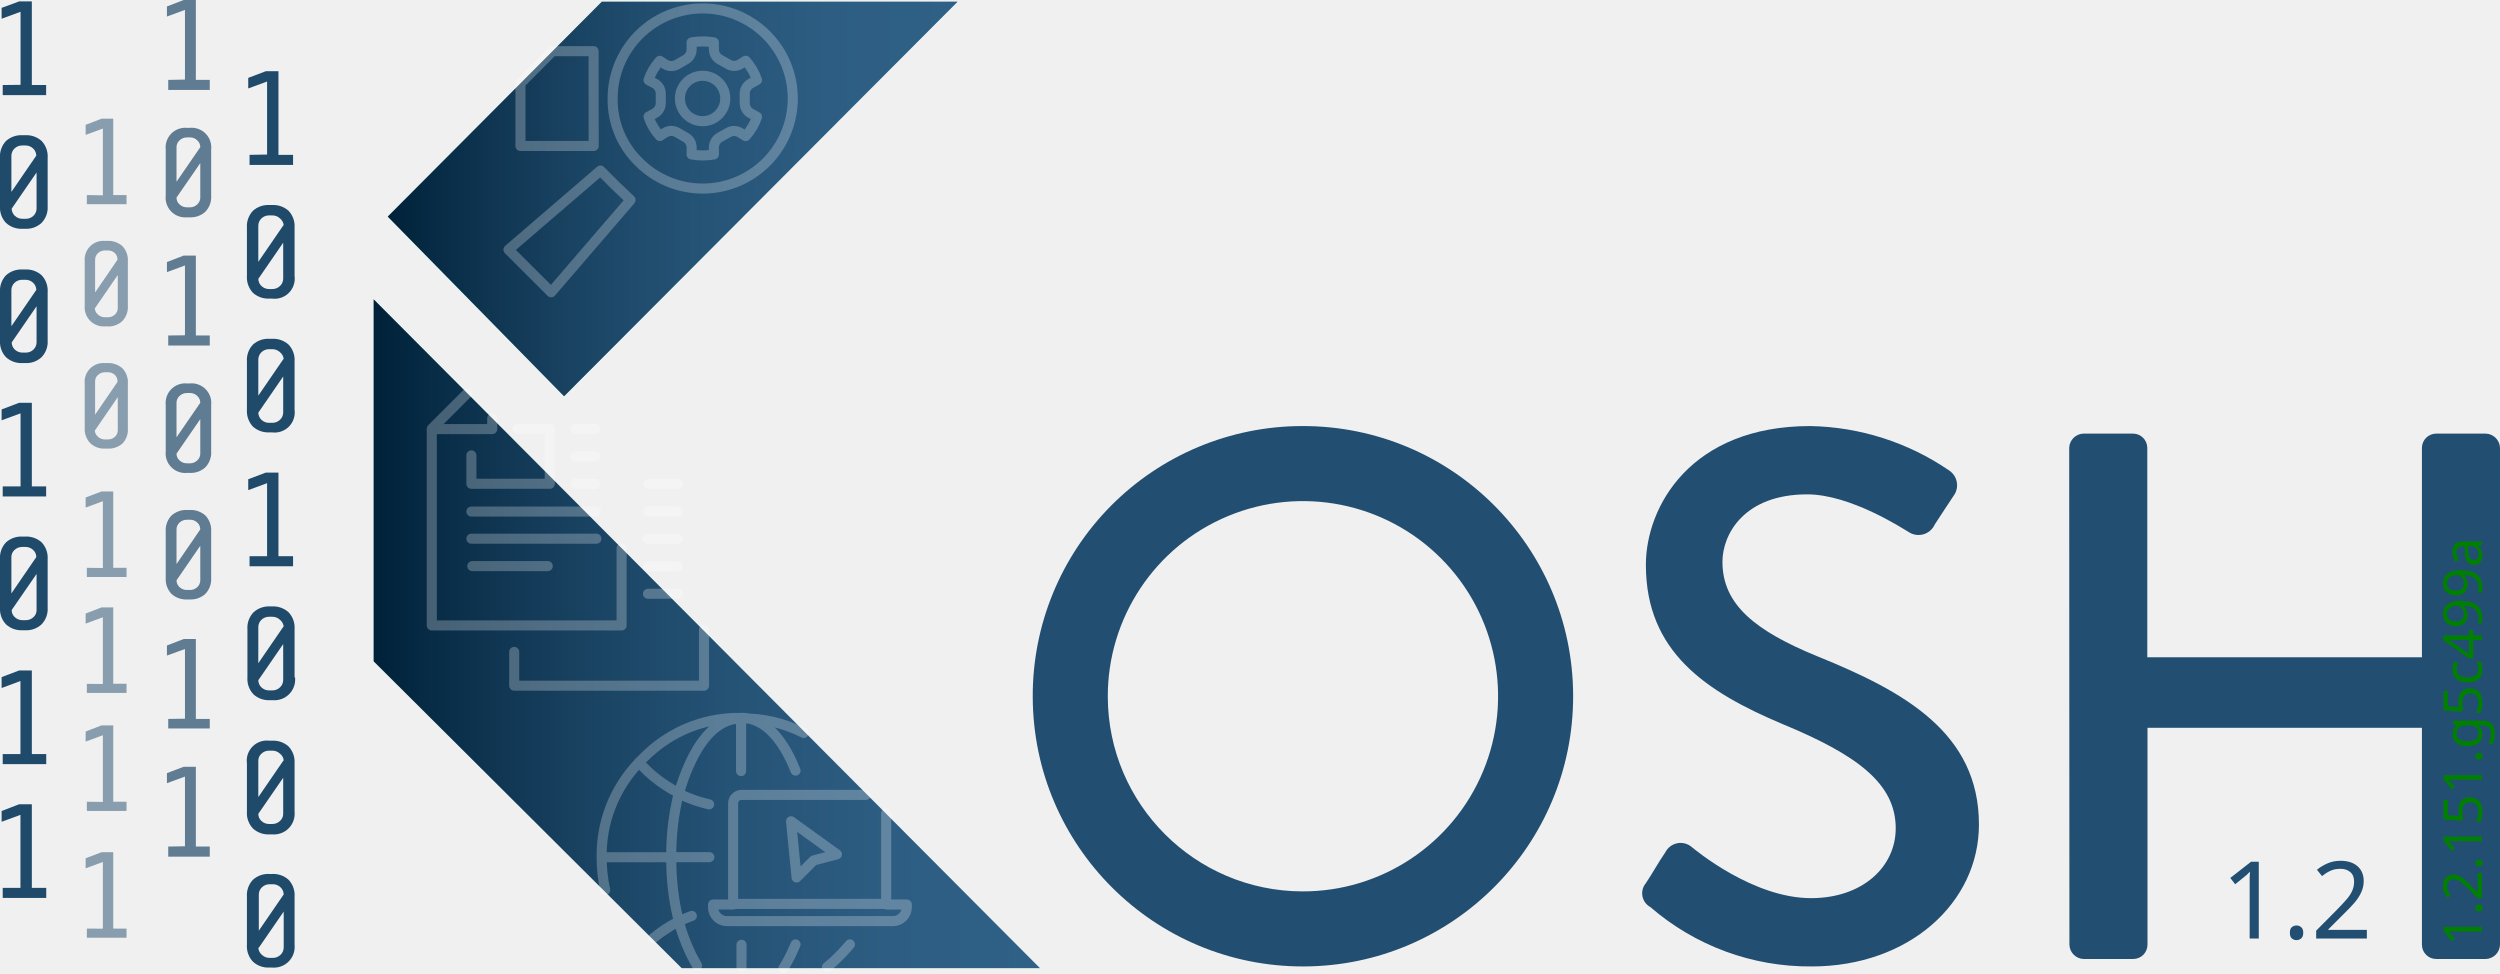
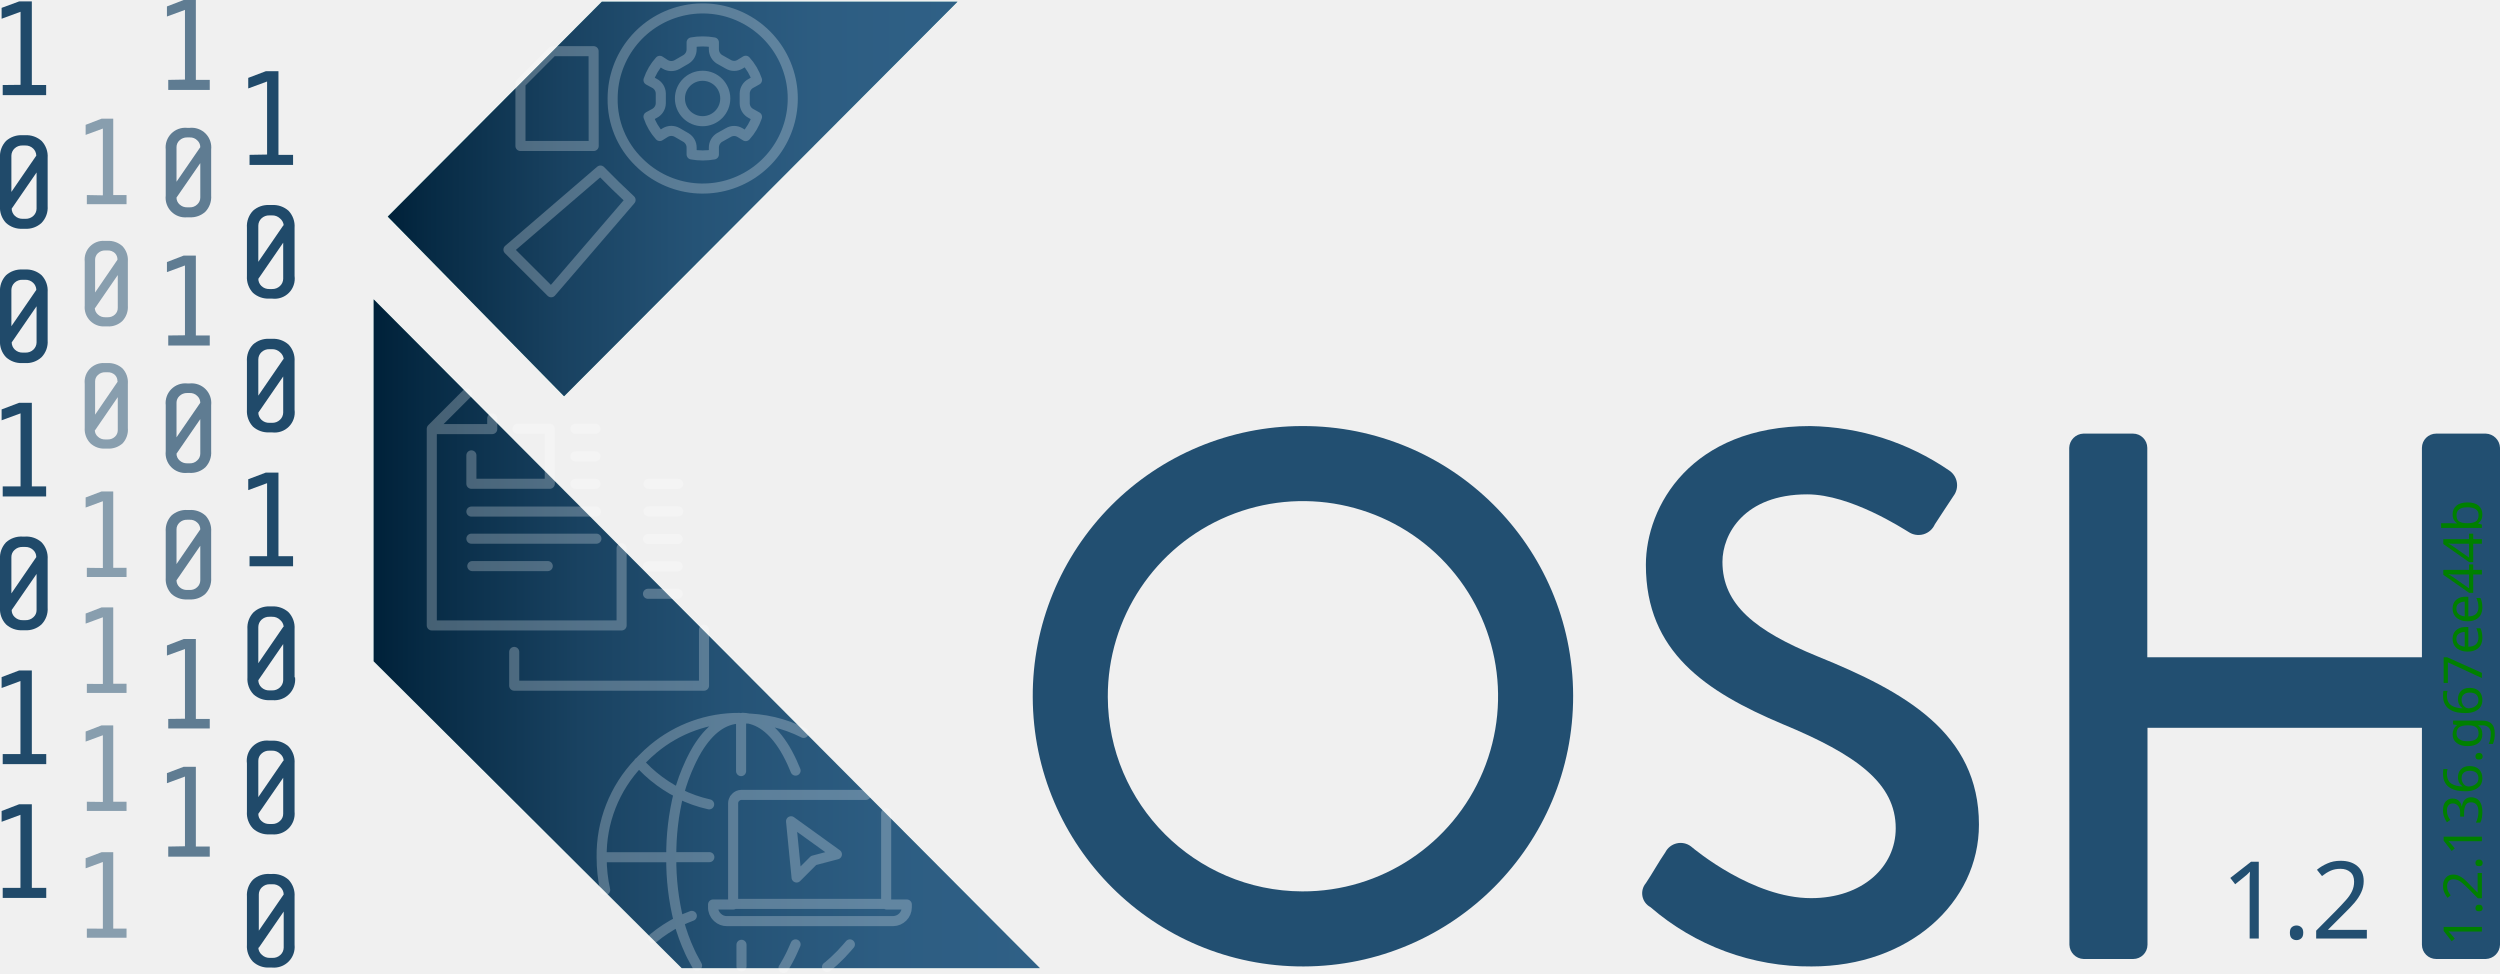
<svg xmlns="http://www.w3.org/2000/svg" xmlns:xlink="http://www.w3.org/1999/xlink" viewBox="0 0 248.15 96.65" version="1.1" id="svg4211">
  <defs id="defs4110">
    <style id="style4094">.cls-1{isolation:isolate;}.cls-2,.cls-3,.cls-4,.cls-5{fill:#224f71;}.cls-3,.cls-4,.cls-5,.cls-6{mix-blend-mode:multiply;}.cls-4{opacity:0.7;}.cls-5{opacity:0.5;}.cls-6{fill:#afdedc;}.cls-7{fill:url(#linear-gradient);}.cls-8{fill:url(#linear-gradient-2);}.cls-9{opacity:0.25;}.cls-10,.cls-11{fill:none;stroke:#fff;stroke-linecap:round;stroke-linejoin:round;}.cls-10{fill-rule:evenodd;}</style>
    <linearGradient id="linear-gradient" x1="38.49" y1="19.75" x2="95.04" y2="19.75" gradientUnits="userSpaceOnUse">
      <stop offset="0" stop-color="#002139" id="stop4096" />
      <stop offset="0.08" stop-color="#072b45" id="stop4098" />
      <stop offset="0.31" stop-color="#194261" id="stop4100" />
      <stop offset="0.54" stop-color="#255376" id="stop4102" />
      <stop offset="0.77" stop-color="#2d5d82" id="stop4104" />
      <stop offset="0.99" stop-color="#2f6086" id="stop4106" />
    </linearGradient>
    <linearGradient id="linear-gradient-2" x1="37.09" y1="62.9" x2="103.22" y2="62.9" xlink:href="#linear-gradient" />
    <linearGradient xlink:href="#linear-gradient" id="linearGradient4217" gradientUnits="userSpaceOnUse" x1="38.49" y1="19.75" x2="95.04" y2="19.75" />
  </defs>
  <path class="cls-2" d="m 129.25,42.29 a 26.82,26.82 0 1 1 -26.74,26.89 26.77,26.77 0 0 1 26.74,-26.89 z m 0,46.19 a 19.37,19.37 0 1 0 -19.29,-19.3 19.37,19.37 0 0 0 19.29,19.3 z" id="path4112" style="isolation:isolate;fill:#224f71" />
  <path class="cls-2" d="m 163.37,87.66 c 0.67,-1 1.26,-2.09 1.93,-3.06 a 1.7,1.7 0 0 1 2.54,-0.59 c 0.44,0.37 6.18,5.14 11.92,5.14 5.14,0 8.41,-3.13 8.41,-6.93 0,-4.47 -3.87,-7.3 -11.24,-10.35 -7.6,-3.21 -13.56,-7.16 -13.56,-15.8 0,-5.81 4.47,-13.78 16.31,-13.78 a 25.21,25.21 0 0 1 13.78,4.4 1.76,1.76 0 0 1 0.45,2.53 c -0.6,0.89 -1.27,1.94 -1.86,2.83 a 1.77,1.77 0 0 1 -2.61,0.75 c -0.52,-0.3 -5.74,-3.73 -10.06,-3.73 -6.25,0 -8.41,3.95 -8.41,6.7 0,4.25 3.27,6.86 9.46,9.39 8.64,3.5 16,7.6 16,16.69 0,7.75 -6.93,14.08 -16.61,14.08 a 24.14,24.14 0 0 1 -16,-5.89 1.56,1.56 0 0 1 -0.45,-2.38 z" id="path4114" style="isolation:isolate;fill:#224f71" />
  <path class="cls-2" d="m 205.39,44.45 a 1.46,1.46 0 0 1 1.41,-1.41 h 4.92 a 1.42,1.42 0 0 1 1.42,1.41 V 65.24 H 240.4 V 44.45 a 1.42,1.42 0 0 1 1.42,-1.41 h 4.91 a 1.46,1.46 0 0 1 1.42,1.41 v 49.33 a 1.46,1.46 0 0 1 -1.42,1.41 h -4.91 A 1.42,1.42 0 0 1 240.4,93.78 V 72.24 h -27.24 v 21.54 a 1.42,1.42 0 0 1 -1.42,1.41 h -4.92 a 1.46,1.46 0 0 1 -1.41,-1.41 z" id="path4116" style="isolation:isolate;fill:#224f71" />
  <path class="cls-3" d="m 0.27,8.44 v 1 h 4.31 v -1 H 3.16 V 0.14 H 1.9 L 0.16,0.78 V 1.86 L 2.04,1.17 v 7.25 z" id="path4124" style="isolation:isolate;mix-blend-mode:multiply;fill:#224f71" />
  <path class="cls-3" d="M 4.73,20.45 V 15.67 A 2.21,2.21 0 0 0 4.13,13.99 2.26,2.26 0 0 0 2.5,13.42 H 2.23 A 2.26,2.26 0 0 0 0.6,13.99 2.21,2.21 0 0 0 0,15.67 v 4.78 a 2.21,2.21 0 0 0 0.6,1.68 2.26,2.26 0 0 0 1.63,0.58 H 2.5 a 2.22,2.22 0 0 0 1.62,-0.58 2.18,2.18 0 0 0 0.61,-1.68 z m -1.13,-5 -2.47,3.6 v -3.6 a 1,1 0 0 1 0.31,-0.71 1.09,1.09 0 0 1 0.79,-0.3 H 2.5 a 1.09,1.09 0 0 1 0.79,0.3 1,1 0 0 1 0.31,0.68 z m -2.44,5.26 2.47,-3.59 v 3.59 a 1,1 0 0 1 -0.31,0.71 1.09,1.09 0 0 1 -0.79,0.3 H 2.26 A 1.09,1.09 0 0 1 1.47,21.42 1,1 0 0 1 1.16,20.71 Z" id="path4126" style="isolation:isolate;mix-blend-mode:multiply;fill:#224f71" />
  <path class="cls-3" d="M 4.73,33.78 V 29 A 2.21,2.21 0 0 0 4.13,27.32 2.26,2.26 0 0 0 2.5,26.75 H 2.23 A 2.26,2.26 0 0 0 0.6,27.32 2.21,2.21 0 0 0 0,29 v 4.78 a 2.21,2.21 0 0 0 0.6,1.68 2.26,2.26 0 0 0 1.63,0.58 H 2.5 a 2.22,2.22 0 0 0 1.62,-0.58 2.18,2.18 0 0 0 0.61,-1.68 z m -1.13,-5 -2.47,3.6 v -3.6 a 1,1 0 0 1 0.31,-0.71 1.09,1.09 0 0 1 0.79,-0.3 H 2.5 a 1.09,1.09 0 0 1 0.79,0.3 1,1 0 0 1 0.31,0.63 z M 1.16,33.99 3.63,30.4 v 3.59 A 1,1 0 0 1 3.32,34.7 1.09,1.09 0 0 1 2.53,35 H 2.26 A 1.09,1.09 0 0 1 1.47,34.7 1,1 0 0 1 1.16,33.99 Z" id="path4128" style="isolation:isolate;mix-blend-mode:multiply;fill:#224f71" />
  <path class="cls-3" d="m 0.27,48.28 v 1 h 4.31 v -1 H 3.16 v -8.3 H 1.9 l -1.74,0.66 v 1.08 l 1.88,-0.69 v 7.25 z" id="path4130" style="isolation:isolate;mix-blend-mode:multiply;fill:#224f71" />
  <path class="cls-3" d="M 4.73,60.3 V 55.52 A 2.23,2.23 0 0 0 4.13,53.83 2.26,2.26 0 0 0 2.5,53.26 H 2.23 A 2.26,2.26 0 0 0 0.6,53.83 2.23,2.23 0 0 0 0,55.52 v 4.78 a 2.21,2.21 0 0 0 0.6,1.68 2.26,2.26 0 0 0 1.63,0.58 H 2.5 A 2.22,2.22 0 0 0 4.12,61.98 2.18,2.18 0 0 0 4.73,60.3 Z m -1.13,-5 -2.47,3.6 v -3.6 a 0.93,0.93 0 0 1 0.31,-0.71 1.09,1.09 0 0 1 0.79,-0.3 H 2.5 a 1.09,1.09 0 0 1 0.79,0.3 0.93,0.93 0 0 1 0.31,0.68 z m -2.44,5.25 2.47,-3.58 v 3.58 a 0.92,0.92 0 0 1 -0.31,0.71 1.09,1.09 0 0 1 -0.79,0.3 H 2.26 A 1.09,1.09 0 0 1 1.47,61.26 0.92,0.92 0 0 1 1.16,60.55 Z" id="path4132" style="isolation:isolate;mix-blend-mode:multiply;fill:#224f71" />
  <path class="cls-3" d="m 0.27,74.85 v 1 h 4.32 v -1 H 3.16 v -8.3 H 1.9 l -1.74,0.66 v 1.08 L 2.03,67.6 v 7.25 z" id="path4134" style="isolation:isolate;mix-blend-mode:multiply;fill:#224f71" />
  <path class="cls-3" d="m 0.27,88.13 v 1 h 4.32 v -1 H 3.16 v -8.3 H 1.9 L 0.16,80.5 v 1.07 l 1.87,-0.69 v 7.25 z" id="path4136" style="isolation:isolate;mix-blend-mode:multiply;fill:#224f71" />
  <path class="cls-3" d="m 24.77,15.37 v 1 h 4.32 v -1 h -1.45 v -8.3 h -1.26 l -1.74,0.66 v 1.05 l 1.87,-0.69 v 7.25 z" id="path4138" style="isolation:isolate;mix-blend-mode:multiply;fill:#224f71" />
  <path class="cls-3" d="M 29.24,27.39 V 22.61 A 2.22,2.22 0 0 0 28.64,20.92 2.27,2.27 0 0 0 27,20.35 h -0.26 a 2.25,2.25 0 0 0 -1.63,0.57 2.22,2.22 0 0 0 -0.6,1.69 v 4.78 a 2.24,2.24 0 0 0 0.6,1.68 2.28,2.28 0 0 0 1.63,0.57 H 27 a 2,2 0 0 0 2.24,-2.25 z m -1.13,-5 -2.47,3.6 v -3.6 a 1,1 0 0 1 0.31,-0.71 1.09,1.09 0 0 1 0.79,-0.3 H 27 a 1.08,1.08 0 0 1 0.79,0.3 1,1 0 0 1 0.37,0.67 z m -2.47,5.29 2.47,-3.59 v 3.59 a 1,1 0 0 1 -0.32,0.71 1.08,1.08 0 0 1 -0.79,0.3 h -0.26 a 1.09,1.09 0 0 1 -0.79,-0.3 1,1 0 0 1 -0.31,-0.75 z" id="path4140" style="isolation:isolate;mix-blend-mode:multiply;fill:#224f71" />
  <path class="cls-3" d="M 29.24,40.67 V 35.88 A 2.21,2.21 0 0 0 28.64,34.2 2.27,2.27 0 0 0 27,33.63 h -0.26 a 2.25,2.25 0 0 0 -1.63,0.57 2.21,2.21 0 0 0 -0.6,1.68 v 4.79 a 2.24,2.24 0 0 0 0.6,1.68 2.28,2.28 0 0 0 1.63,0.57 H 27 a 2,2 0 0 0 2.24,-2.25 z m -1.13,-5 -2.47,3.6 v -3.6 a 1,1 0 0 1 0.31,-0.71 1.09,1.09 0 0 1 0.79,-0.3 H 27 a 1.08,1.08 0 0 1 0.79,0.3 1,1 0 0 1 0.37,0.67 z m -2.47,5.29 2.47,-3.59 v 3.59 a 1,1 0 0 1 -0.32,0.71 1.08,1.08 0 0 1 -0.79,0.3 h -0.26 a 1.09,1.09 0 0 1 -0.79,-0.3 1,1 0 0 1 -0.31,-0.75 z" id="path4142" style="isolation:isolate;mix-blend-mode:multiply;fill:#224f71" />
  <path class="cls-3" d="m 24.77,55.21 v 1 h 4.32 v -1 h -1.45 v -8.3 h -1.26 l -1.74,0.66 v 1.08 l 1.87,-0.69 v 7.25 z" id="path4144" style="isolation:isolate;mix-blend-mode:multiply;fill:#224f71" />
  <path class="cls-3" d="M 29.24,67.23 V 62.45 A 2.21,2.21 0 0 0 28.64,60.77 2.28,2.28 0 0 0 27,60.19 h -0.26 a 2.25,2.25 0 0 0 -1.58,0.59 2.21,2.21 0 0 0 -0.6,1.68 v 4.78 a 2.21,2.21 0 0 0 0.6,1.68 2.24,2.24 0 0 0 1.63,0.58 h 0.26 a 2.06,2.06 0 0 0 2.24,-2.26 z m -1.13,-5 -2.47,3.6 v -3.6 a 1,1 0 0 1 0.31,-0.71 1.09,1.09 0 0 1 0.79,-0.3 H 27 a 1.08,1.08 0 0 1 0.79,0.3 1,1 0 0 1 0.37,0.68 z m -2.47,5.29 2.47,-3.59 v 3.59 a 1,1 0 0 1 -0.32,0.71 1.08,1.08 0 0 1 -0.79,0.3 h -0.26 a 1.09,1.09 0 0 1 -0.79,-0.3 1,1 0 0 1 -0.31,-0.74 z" id="path4146" style="isolation:isolate;mix-blend-mode:multiply;fill:#224f71" />
  <path class="cls-3" d="M 29.24,80.52 V 75.78 A 2.23,2.23 0 0 0 28.64,74.09 2.27,2.27 0 0 0 27,73.52 h -0.26 a 2,2 0 0 0 -2.23,2.26 v 4.78 a 2.21,2.21 0 0 0 0.6,1.68 2.24,2.24 0 0 0 1.63,0.58 H 27 a 2.06,2.06 0 0 0 2.24,-2.26 z m -1.13,-5 -2.47,3.6 v -3.6 a 0.93,0.93 0 0 1 0.31,-0.71 1.09,1.09 0 0 1 0.79,-0.3 H 27 a 1.08,1.08 0 0 1 0.79,0.3 0.94,0.94 0 0 1 0.37,0.68 z m -2.47,5.26 2.47,-3.58 v 3.58 a 0.94,0.94 0 0 1 -0.32,0.71 1.08,1.08 0 0 1 -0.79,0.3 h -0.26 a 1.09,1.09 0 0 1 -0.79,-0.3 0.93,0.93 0 0 1 -0.31,-0.71 z" id="path4148" style="isolation:isolate;mix-blend-mode:multiply;fill:#224f71" />
  <path class="cls-3" d="M 29.24,93.78 V 89 A 2.21,2.21 0 0 0 28.64,87.32 2.27,2.27 0 0 0 27,86.75 h -0.26 a 2.25,2.25 0 0 0 -1.63,0.57 2.21,2.21 0 0 0 -0.6,1.68 v 4.78 a 2.21,2.21 0 0 0 0.6,1.68 2.24,2.24 0 0 0 1.63,0.58 H 27 a 2.06,2.06 0 0 0 2.24,-2.26 z m -1.08,-5 -2.47,3.6 v -3.6 a 1,1 0 0 1 0.31,-0.71 1.09,1.09 0 0 1 0.79,-0.3 h 0.26 a 1.08,1.08 0 0 1 0.79,0.3 1,1 0 0 1 0.32,0.71 z m -2.47,5.29 2.47,-3.59 v 3.59 a 1,1 0 0 1 -0.32,0.71 1.08,1.08 0 0 1 -0.79,0.3 H 26.79 A 1.09,1.09 0 0 1 26,94.78 1,1 0 0 1 25.64,94.06 Z" id="path4150" style="isolation:isolate;mix-blend-mode:multiply;fill:#224f71" />
  <path class="cls-4" d="m 16.7,7.93 v 1 h 4.12 v -1 H 19.44 V 0 h -1.21 l -1.66,0.64 v 1 L 18.36,0.98 V 7.9 Z" id="path4152" style="opacity:0.7;isolation:isolate;mix-blend-mode:multiply;fill:#224f71" />
  <path class="cls-4" d="m 20.96,19.41 v -4.56 a 1.95,1.95 0 0 0 -2.13,-2.16 h -0.25 a 1.95,1.95 0 0 0 -2.13,2.16 v 4.56 a 1.95,1.95 0 0 0 2.13,2.16 h 0.25 a 2.13,2.13 0 0 0 1.55,-0.55 2.1,2.1 0 0 0 0.58,-1.61 z m -1.08,-4.8 -2.36,3.43 v -3.43 a 0.9,0.9 0 0 1 0.3,-0.68 1.06,1.06 0 0 1 0.76,-0.29 h 0.25 a 1,1 0 0 1 0.75,0.29 0.9,0.9 0 0 1 0.3,0.68 z m -2.36,5 2.36,-3.42 v 3.42 a 0.9,0.9 0 0 1 -0.3,0.68 1,1 0 0 1 -0.75,0.29 h -0.25 a 1.06,1.06 0 0 1 -0.76,-0.29 0.9,0.9 0 0 1 -0.3,-0.64 z" id="path4154" style="opacity:0.7;isolation:isolate;mix-blend-mode:multiply;fill:#224f71" />
  <path class="cls-4" d="m 16.7,33.3 v 1 h 4.12 v -1 h -1.38 v -7.93 h -1.21 l -1.66,0.64 v 1 l 1.79,-0.66 v 6.93 z" id="path4156" style="opacity:0.7;isolation:isolate;mix-blend-mode:multiply;fill:#224f71" />
  <path class="cls-4" d="m 20.96,44.78 v -4.56 a 1.95,1.95 0 0 0 -2.13,-2.16 h -0.25 a 1.95,1.95 0 0 0 -2.13,2.16 v 4.56 a 1.95,1.95 0 0 0 2.13,2.16 h 0.25 a 2.13,2.13 0 0 0 1.55,-0.55 2.1,2.1 0 0 0 0.58,-1.61 z m -1.08,-4.8 -2.36,3.43 v -3.43 a 0.91,0.91 0 0 1 0.3,-0.68 1.06,1.06 0 0 1 0.76,-0.29 h 0.25 a 1,1 0 0 1 0.75,0.29 0.91,0.91 0 0 1 0.3,0.67 z m -2.36,5.05 2.36,-3.43 v 3.43 a 0.89,0.89 0 0 1 -0.3,0.67 1,1 0 0 1 -0.75,0.29 h -0.25 a 1.06,1.06 0 0 1 -0.76,-0.29 0.89,0.89 0 0 1 -0.3,-0.68 z" id="path4158" style="opacity:0.7;isolation:isolate;mix-blend-mode:multiply;fill:#224f71" />
  <path class="cls-4" d="m 16.7,71.36 v 0.95 h 4.12 v -0.95 h -1.38 v -7.93 h -1.21 l -1.66,0.64 v 1 l 1.79,-0.65 v 6.92 z" id="path4160" style="opacity:0.7;isolation:isolate;mix-blend-mode:multiply;fill:#224f71" />
  <path class="cls-4" d="m 20.96,57.36 v -4.58 a 2.12,2.12 0 0 0 -0.57,-1.61 2.18,2.18 0 0 0 -1.56,-0.55 h -0.25 a 2.18,2.18 0 0 0 -1.56,0.55 2.12,2.12 0 0 0 -0.57,1.61 v 4.57 a 2.13,2.13 0 0 0 0.57,1.6 2.15,2.15 0 0 0 1.56,0.55 h 0.25 a 2.13,2.13 0 0 0 1.55,-0.55 2.09,2.09 0 0 0 0.58,-1.59 z m -1.08,-4.81 -2.36,3.44 v -3.44 a 0.91,0.91 0 0 1 0.3,-0.68 1.05,1.05 0 0 1 0.76,-0.28 h 0.25 a 1,1 0 0 1 0.75,0.28 0.91,0.91 0 0 1 0.3,0.68 z m -2.36,5.05 2.36,-3.43 v 3.43 a 0.91,0.91 0 0 1 -0.3,0.68 1,1 0 0 1 -0.75,0.28 h -0.25 a 1.05,1.05 0 0 1 -0.76,-0.28 0.91,0.91 0 0 1 -0.3,-0.68 z" id="path4162" style="opacity:0.7;isolation:isolate;mix-blend-mode:multiply;fill:#224f71" />
  <path class="cls-4" d="m 16.7,84.03 v 1 h 4.12 v -1 h -1.38 v -7.92 h -1.21 l -1.66,0.63 v 1 l 1.79,-0.66 V 84 Z" id="path4164" style="opacity:0.7;isolation:isolate;mix-blend-mode:multiply;fill:#224f71" />
  <path class="cls-5" d="m 8.62,19.36 v 0.91 h 3.94 V 19.36 H 11.24 V 11.78 H 10.08 L 8.5,12.39 v 1 l 1.71,-0.63 v 6.63 z" id="path4166" style="opacity:0.5;isolation:isolate;mix-blend-mode:multiply;fill:#224f71" />
  <path class="cls-5" d="m 12.69,30.34 v -4.37 a 2,2 0 0 0 -0.54,-1.54 2.07,2.07 0 0 0 -1.5,-0.52 h -0.24 a 1.86,1.86 0 0 0 -2,2.06 v 4.37 a 1.89,1.89 0 0 0 2,2.06 h 0.24 a 2,2 0 0 0 1.49,-0.53 2,2 0 0 0 0.55,-1.53 z m -1,-4.6 -2.25,3.29 v -3.25 a 0.88,0.88 0 0 1 0.28,-0.65 1,1 0 0 1 0.72,-0.27 h 0.24 a 1,1 0 0 1 0.73,0.27 0.88,0.88 0 0 1 0.25,0.65 z m -2.25,4.83 2.25,-3.27 v 3.27 a 0.86,0.86 0 0 1 -0.28,0.65 1,1 0 0 1 -0.73,0.27 H 10.44 A 1,1 0 0 1 9.72,31.22 0.86,0.86 0 0 1 9.41,30.57 Z" id="path4168" style="opacity:0.5;isolation:isolate;mix-blend-mode:multiply;fill:#224f71" />
  <path class="cls-5" d="m 8.62,67.88 v 0.9 h 3.94 V 67.87 H 11.24 V 60.29 H 10.08 L 8.5,60.9 v 1 l 1.71,-0.63 v 6.62 z" id="path4170" style="opacity:0.5;isolation:isolate;mix-blend-mode:multiply;fill:#224f71" />
  <path class="cls-5" d="m 8.62,92.17 v 0.91 h 3.94 v -0.91 h -1.32 v -7.58 h -1.16 l -1.58,0.6 v 1 l 1.71,-0.63 v 6.62 z" id="path4172" style="opacity:0.5;isolation:isolate;mix-blend-mode:multiply;fill:#224f71" />
  <path class="cls-5" d="m 8.62,56.36 v 0.91 h 3.94 v -0.91 h -1.32 v -7.58 h -1.16 l -1.58,0.6 v 1 l 1.71,-0.63 v 6.63 z" id="path4174" style="opacity:0.5;isolation:isolate;mix-blend-mode:multiply;fill:#224f71" />
  <path class="cls-5" d="M 12.69,42.47 V 38.1 a 2,2 0 0 0 -0.54,-1.54 2.07,2.07 0 0 0 -1.5,-0.52 h -0.24 a 1.86,1.86 0 0 0 -2,2.06 v 4.37 a 2,2 0 0 0 0.56,1.53 2,2 0 0 0 1.48,0.53 h 0.24 A 2.07,2.07 0 0 0 12.18,44 2,2 0 0 0 12.69,42.47 Z m -1,-4.6 -2.25,3.29 v -3.29 a 0.86,0.86 0 0 1 0.28,-0.65 1,1 0 0 1 0.72,-0.27 h 0.24 a 1,1 0 0 1 0.73,0.27 0.86,0.86 0 0 1 0.25,0.65 z m -2.25,4.83 2.25,-3.28 v 3.28 a 0.86,0.86 0 0 1 -0.28,0.65 1,1 0 0 1 -0.73,0.27 H 10.44 A 1,1 0 0 1 9.72,43.35 0.86,0.86 0 0 1 9.41,42.7 Z" id="path4176" style="opacity:0.5;isolation:isolate;mix-blend-mode:multiply;fill:#224f71" />
  <path class="cls-5" d="m 8.62,79.58 v 0.91 h 3.94 V 79.58 H 11.24 V 72 H 10.08 L 8.5,72.61 v 1 l 1.71,-0.63 v 6.62 z" id="path4178" style="opacity:0.5;isolation:isolate;mix-blend-mode:multiply;fill:#224f71" />
  <polygon class="cls-6" points="37.09,29.71 37.09,65.64 67.67,96.1 103.22,96.1 " id="polygon4180" style="isolation:isolate;mix-blend-mode:multiply;fill:#afdedc" />
  <polygon class="cls-6" points="55.99,39.33 95.04,0.17 59.74,0.17 38.49,21.5 " id="polygon4182" style="isolation:isolate;mix-blend-mode:multiply;fill:#afdedc" />
  <polygon class="cls-6" points="55.99,39.33 95.04,0.17 59.74,0.17 38.49,21.5 " id="polygon4184" style="isolation:isolate;mix-blend-mode:multiply;fill:#afdedc" />
  <polygon class="cls-7" points="55.99,39.33 95.04,0.17 59.74,0.17 38.49,21.5 " id="polygon4186" style="isolation:isolate;fill:url(#linearGradient4217)" />
  <polygon class="cls-8" points="37.09,29.71 37.09,65.64 67.67,96.1 103.22,96.1 " id="polygon4188" style="isolation:isolate;fill:url(#linear-gradient-2)" />
  <g class="cls-9" id="g4192" style="opacity:0.25;isolation:isolate">
    <path class="cls-10" d="m 484.63,443.42 v 2.82 h 7.78 v -5.46 h -3.2 m 7.74,5.47 h -2 m 0,-2.73 h 2 m 0,-2.74 h -2 M 484.63,449 H 497 m -10.3,-9.25 v 1.06 h -6 v 19.49 h 18.84 v -7.67 m -18.84,-11.85 3.51,-3.51 m 18,11.71 h 2.95 m 0,-2.73 h -2.95 m -13.33,16.68 v 3.35 h 18.84 v -5.56 m -23,-6.31 h 7.49 m 4.83,-2.72 h -12.41 m 20.48,5.47 h -2.95 m 0,-2.72 h 2.95 m 0,-2.72 h -2.95" transform="translate(-437.84,-398.22)" id="path4190" style="fill:none;fill-rule:evenodd;stroke:#ffffff;stroke-linecap:round;stroke-linejoin:round" />
  </g>
  <g class="cls-9" id="g4202" style="opacity:0.25;isolation:isolate">
    <polygon class="cls-11" points="51.66,8.28 51.66,14.49 58.93,14.49 58.92,5.08 54.85,5.08 " id="polygon4194" style="fill:none;stroke:#ffffff;stroke-linecap:round;stroke-linejoin:round" />
    <path class="cls-11" d="m 498.92,416.63 -1.48,-1.48 -9.13,7.85 v 0 l 4.24,4.23 v 0 l 7.88,-9.16 z" transform="translate(-437.84,-398.22)" id="path4196" style="fill:none;stroke:#ffffff;stroke-linecap:round;stroke-linejoin:round" />
    <path class="cls-11" d="m 501.26,414.31 a 8.94,8.94 0 1 0 -2.61,-6.32 8.63,8.63 0 0 0 2.61,6.32 z m 1.54,-7.82 -0.59,-0.32 a 5.4,5.4 0 0 1 1.12,-1.91 l 0.56,0.36 a 1.17,1.17 0 0 0 1.17,0 l 0.88,-0.51 a 1.16,1.16 0 0 0 0.55,-1 v -0.68 a 6.16,6.16 0 0 1 2.21,0 v 0.67 a 1.18,1.18 0 0 0 0.54,1 l 0.89,0.5 a 1.13,1.13 0 0 0 1.16,0 l 0.57,-0.35 a 5.4,5.4 0 0 1 1.12,1.91 l -0.59,0.33 a 1.16,1.16 0 0 0 -0.63,1 v 1 a 1.16,1.16 0 0 0 0.63,1 l 0.59,0.33 a 5.4,5.4 0 0 1 -1.12,1.91 l -0.57,-0.35 a 1.13,1.13 0 0 0 -1.16,0 l -0.89,0.5 a 1.17,1.17 0 0 0 -0.54,1 v 0.67 a 6.16,6.16 0 0 1 -2.21,0 v -0.67 a 1.16,1.16 0 0 0 -0.55,-1 l -0.88,-0.51 a 1.17,1.17 0 0 0 -1.17,0 l -0.56,0.35 a 5.35,5.35 0 0 1 -1.12,-1.92 l 0.59,-0.32 a 1.16,1.16 0 0 0 0.63,-1 v -1 a 1.16,1.16 0 0 0 -0.63,-0.99 z" transform="translate(-437.84,-398.22)" id="path4198" style="fill:none;stroke:#ffffff;stroke-linecap:round;stroke-linejoin:round" />
    <path class="cls-11" d="m 507.58,410.25 a 2.25,2.25 0 0 0 2.25,-2.26 2.25,2.25 0 1 0 -4.5,0 2.25,2.25 0 0 0 2.25,2.26 z" transform="translate(-437.84,-398.22)" id="path4200" style="fill:none;stroke:#ffffff;stroke-linecap:round;stroke-linejoin:round" />
  </g>
  <g class="cls-9" id="g4206" style="opacity:0.25;isolation:isolate">
    <path class="cls-10" d="m 511.4,474.76 v -5.22 h -0.16 c -1.6,0.06 -3,1.09 -4.2,3.07 -0.18,0.3 -0.36,0.63 -0.54,1 l -0.18,0.38 a 18.11,18.11 0 0 0 -1.09,3 12.84,12.84 0 0 0 3,1.07 m 3.14,-8.53 h 0.16 a 13.39,13.39 0 0 1 6.08,1.44 m 6.18,6.15 h -12.36 a 0.79,0.79 0 0 0 -0.57,0.25 0.66,0.66 0 0 0 -0.2,0.31 0.75,0.75 0 0 0 -0.05,0.26 v 10 h 15.19 v -9 m -7.2,4.69 -1.69,1.69 -0.55,-5.58 4.55,3.28 z m -7.05,-14.16 c 1.6,0.06 3,1.09 4.2,3.07 0.18,0.3 0.36,0.63 0.54,1 l 0.18,0.38 c 0.12,0.26 0.23,0.52 0.34,0.79 m -18.9,11.85 a 14.8,14.8 0 0 1 -0.35,-3.23 v 0 a 13.27,13.27 0 0 1 3.68,-9.4 l 0.37,-0.38 a 14.06,14.06 0 0 1 1.08,-1 13.2,13.2 0 0 1 8.54,-3.07 m -4.72,19.65 a 12.26,12.26 0 0 0 -1.29,0.56 18.58,18.58 0 0 0 1.09,3 l 0.18,0.38 q 0.27,0.53 0.54,1 m -4.34,-2.73 a 13.61,13.61 0 0 1 2.53,-1.66 25.19,25.19 0 0 1 -0.75,-6.37 h -6.91 m 7.66,-6.38 a 25.24,25.24 0 0 0 -0.75,6.37 h 3.78 m -7,-9.41 0.37,0.39 a 14.06,14.06 0 0 0 1.08,1 13.61,13.61 0 0 0 2.53,1.66 m 10.38,17.37 a 0.83,0.83 0 0 1 0.08,-0.12 l 0.06,-0.11 c 0.19,-0.31 0.37,-0.64 0.55,-1 l 0.18,-0.38 0.33,-0.74 m 5.39,0 c -0.21,0.25 -0.43,0.5 -0.66,0.74 a 4.27,4.27 0 0 1 -0.36,0.38 q -0.52,0.53 -1.08,1 l -0.17,0.13 M 510.62,488 h -2 v 0.24 a 1.31,1.31 0 0 0 0.4,1 l 0.06,0.06 a 1.32,1.32 0 0 0 0.92,0.35 h 16.48 a 1.38,1.38 0 0 0 1.37,-1.38 V 488 h -2 m -14.41,4 v 2.15" transform="translate(-437.84,-398.22)" id="path4204" style="fill:none;fill-rule:evenodd;stroke:#ffffff;stroke-linecap:round;stroke-linejoin:round" />
  </g>
  <text xml:space="preserve" style="font-style:normal;font-weight:normal;font-size:40px;line-height:1.25;font-family:sans-serif;letter-spacing:0px;word-spacing:0px;fill:#224f71;fill-opacity:1;stroke:none" x="220.427" y="93.16" id="text4318">
    <tspan id="tspan4316" x="220.427" y="93.16" style="font-style:normal;font-variant:normal;font-weight:normal;font-stretch:normal;font-size:10.667px;font-family:sans-serif;-inkscape-font-specification:'sans-serif, Normal';font-variant-ligatures:normal;font-variant-caps:normal;font-variant-numeric:normal;font-feature-settings:normal;text-align:start;writing-mode:lr-tb;text-anchor:start;fill:#224f71;fill-opacity:1">1.2</tspan>
  </text>
  <text xml:space="preserve" style="font-style:normal;font-weight:normal;font-size:40px;line-height:1.25;font-family:sans-serif;letter-spacing:0px;word-spacing:0px;fill:#000000;fill-opacity:1;stroke:none" x="-93.897" y="246.353" id="text4402" transform="rotate(-90)">
-     <tspan id="tspan4400" x="-93.897" y="246.353" style="font-style:normal;font-variant:normal;font-weight:normal;font-stretch:normal;font-size:5.333px;font-family:sans-serif;-inkscape-font-specification:'sans-serif, Normal';font-variant-ligatures:normal;font-variant-caps:normal;font-variant-numeric:normal;font-feature-settings:normal;text-align:start;writing-mode:lr-tb;text-anchor:start;fill:#008000">1.2.151.g5c499a</tspan>
+     <tspan id="tspan4400" x="-93.897" y="246.353" style="font-style:normal;font-variant:normal;font-weight:normal;font-stretch:normal;font-size:5.333px;font-family:sans-serif;-inkscape-font-specification:'sans-serif, Normal';font-variant-ligatures:normal;font-variant-caps:normal;font-variant-numeric:normal;font-feature-settings:normal;text-align:start;writing-mode:lr-tb;text-anchor:start;fill:#008000">1.2.136.g67ee44b </tspan>
  </text>
</svg>
